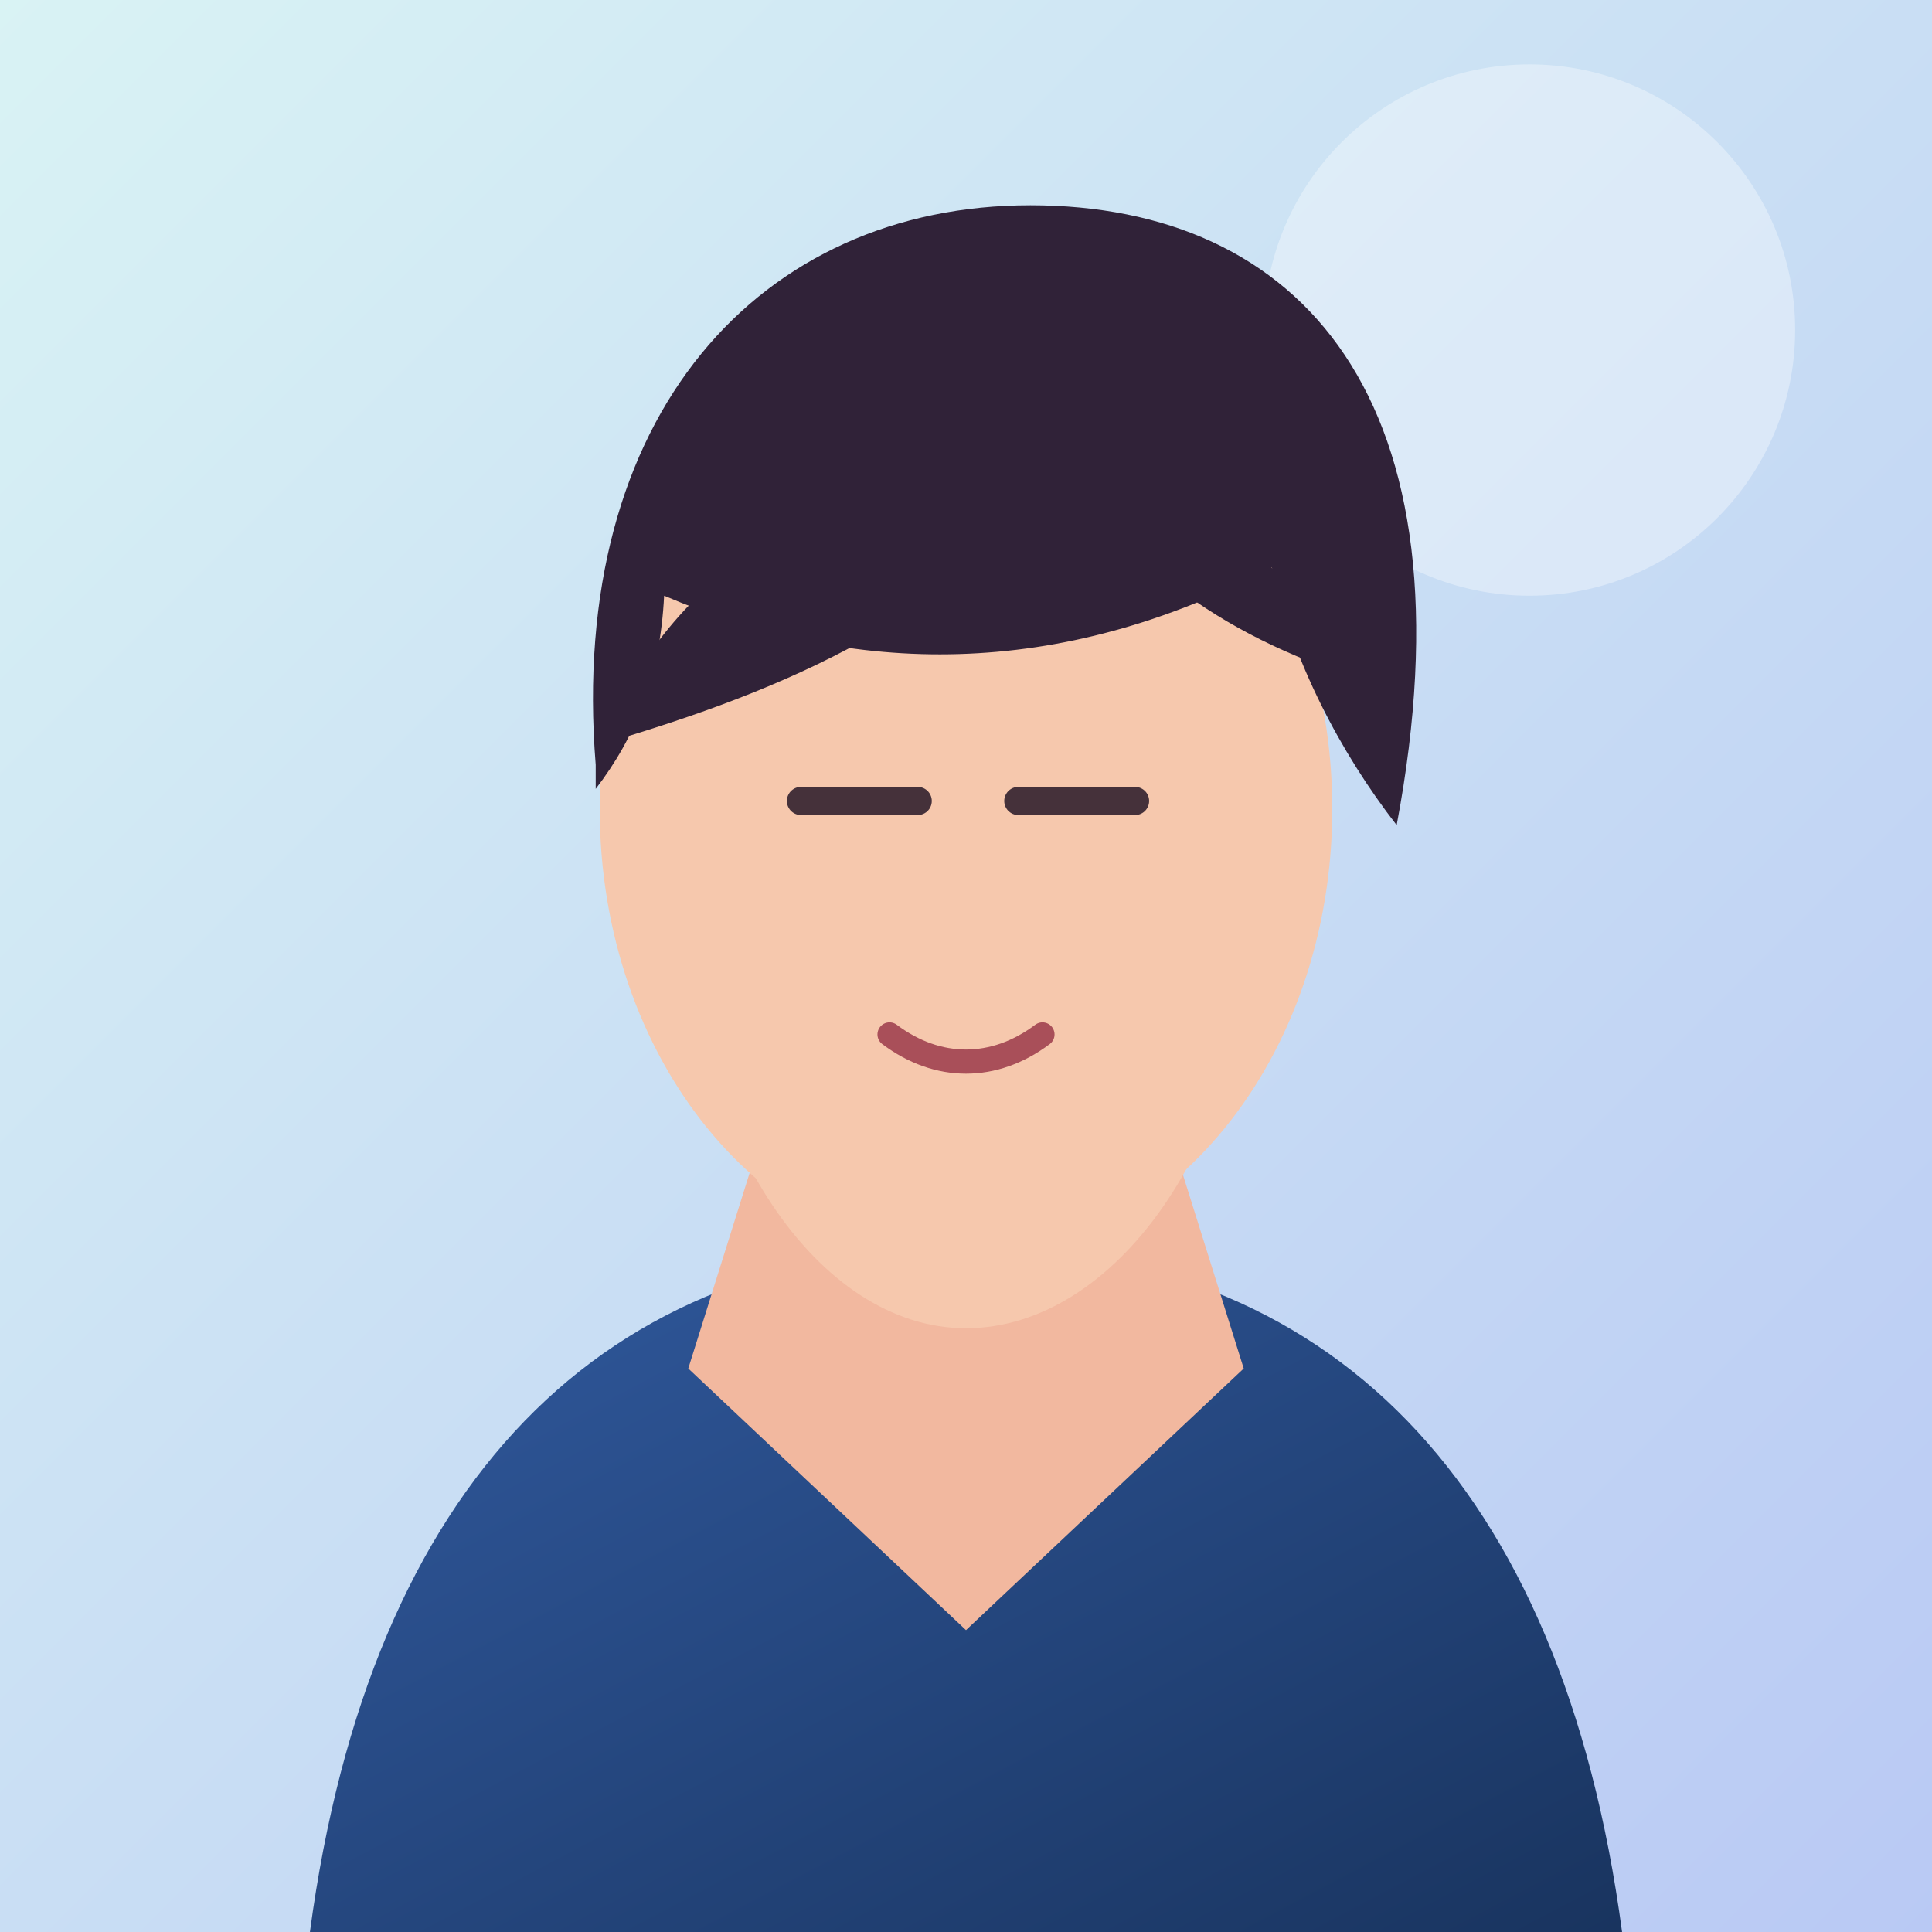
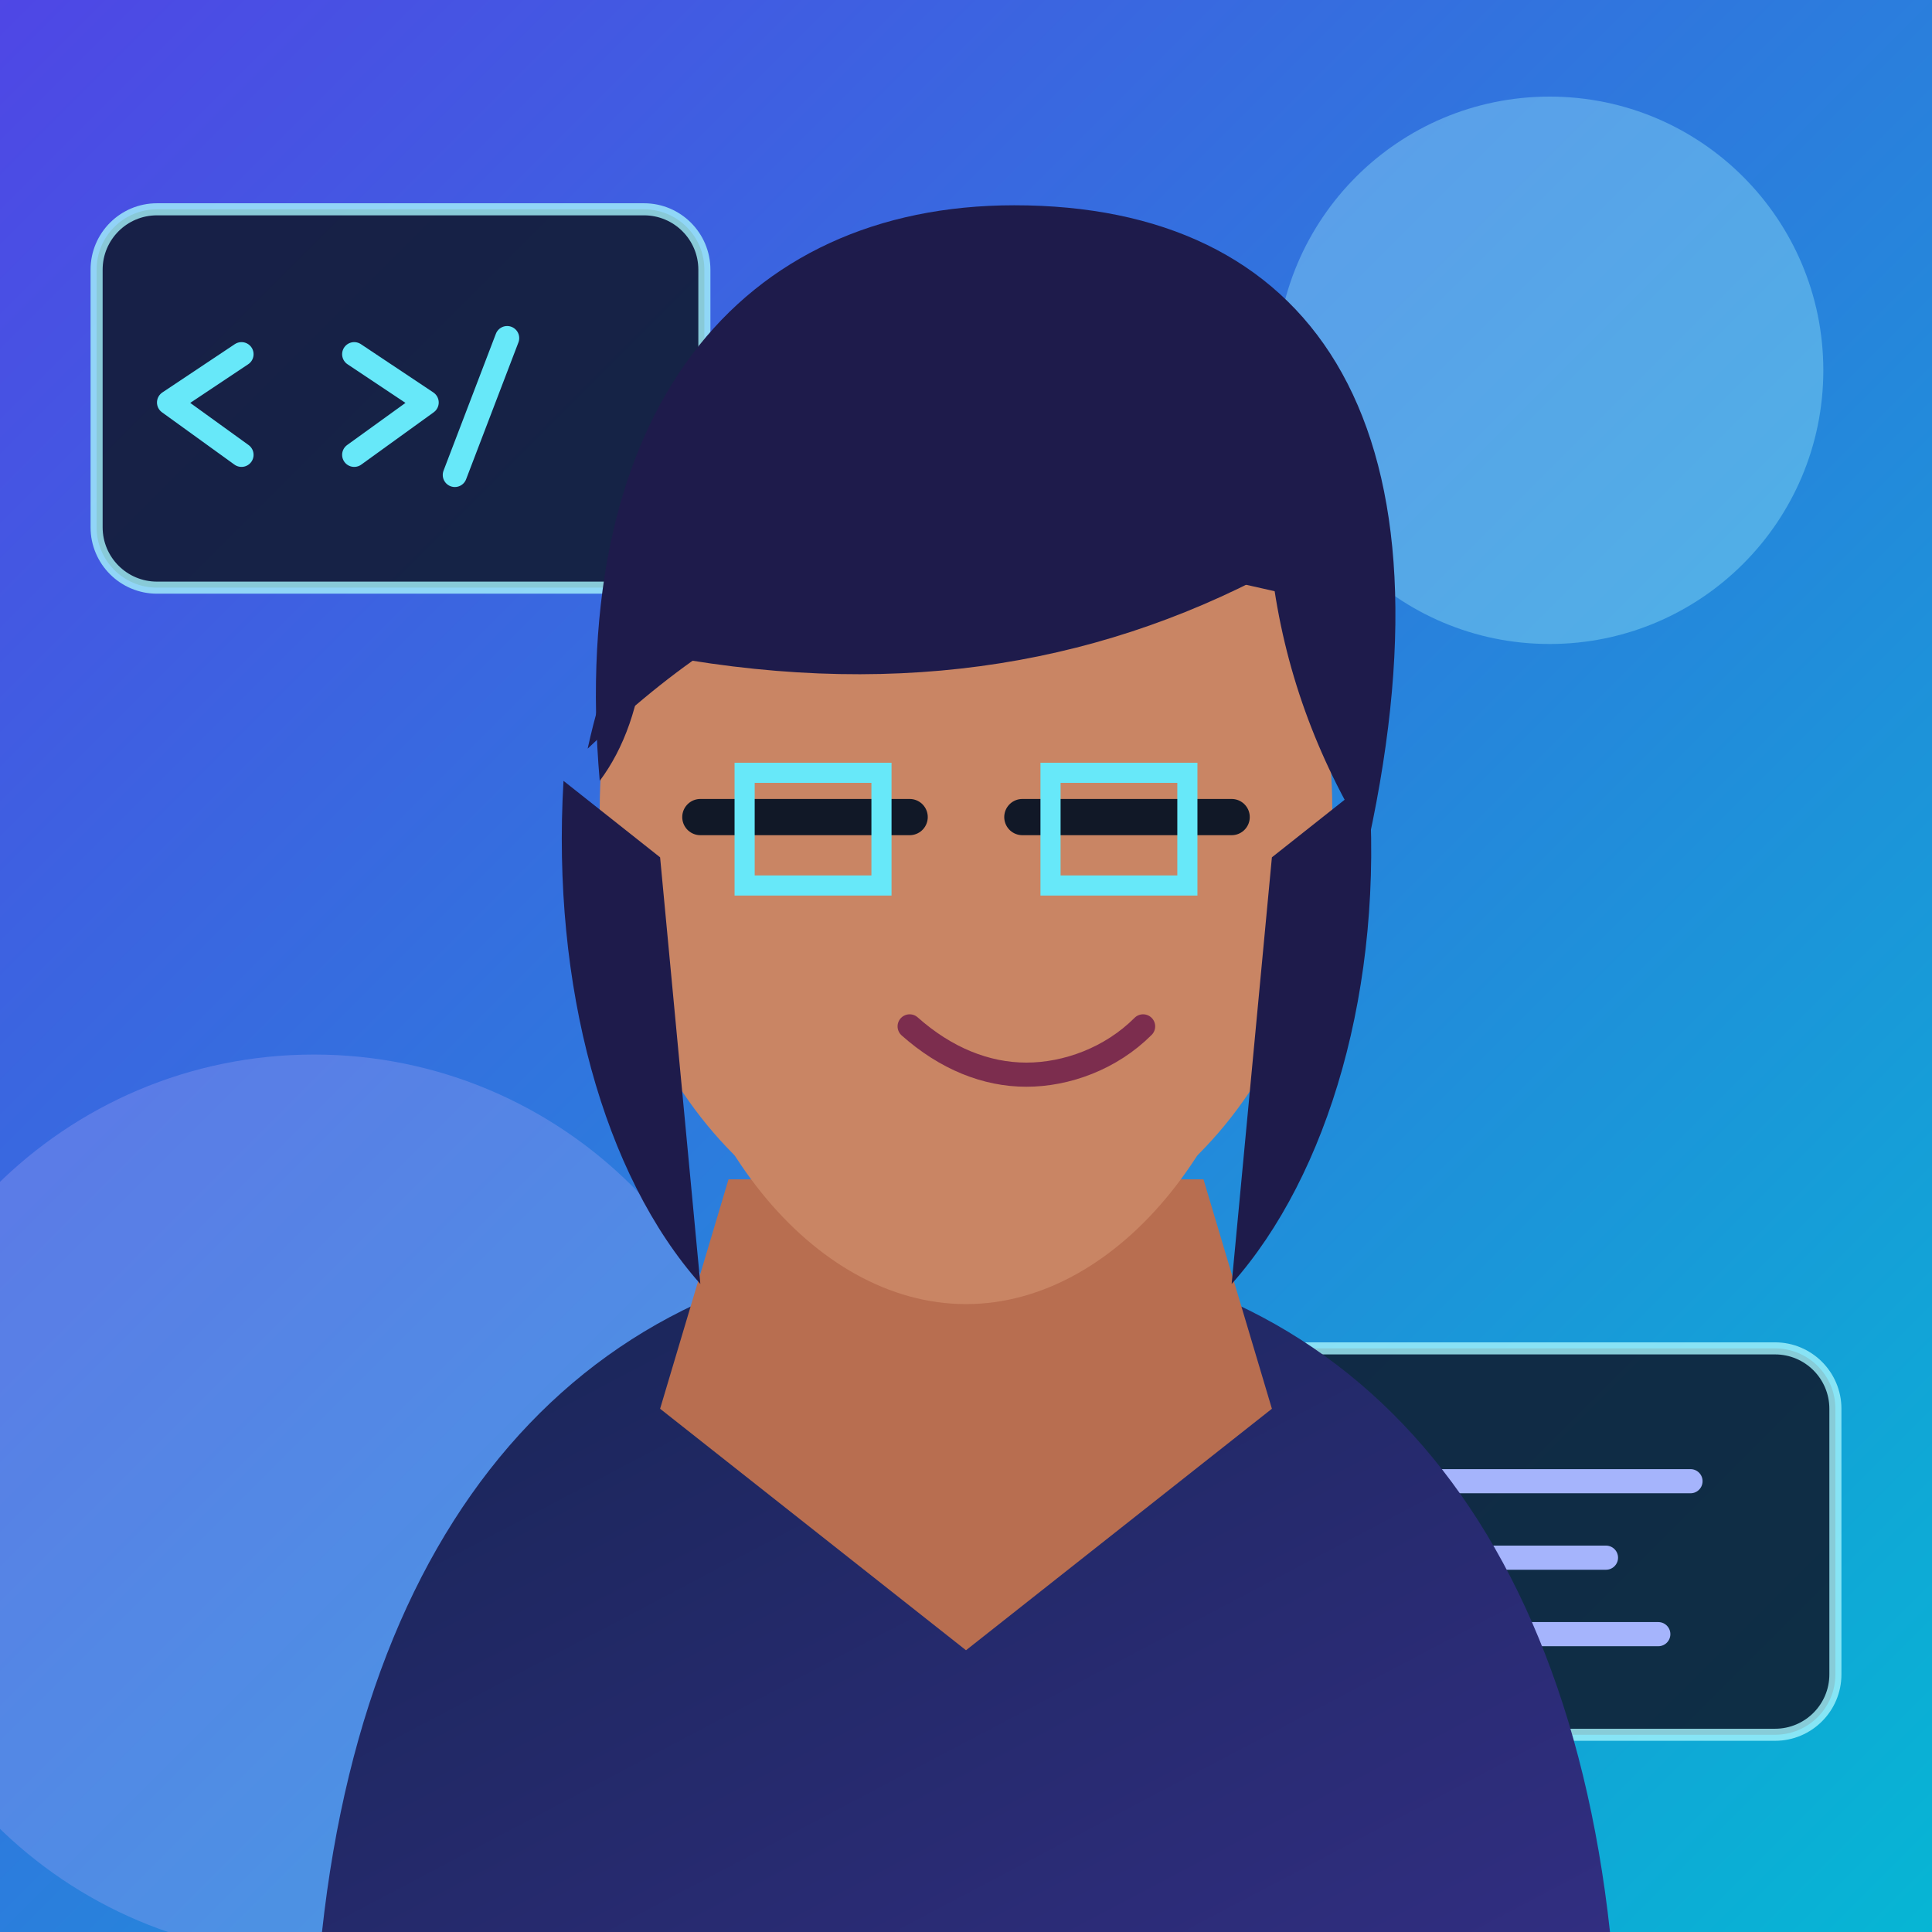
- <svg xmlns="http://www.w3.org/2000/svg" viewBox="0 0 480 480" role="img" aria-label="Retrato ilustrado de Valentina Ríos">
+ <svg xmlns="http://www.w3.org/2000/svg" viewBox="0 0 480 480" role="img" aria-label="Avatar de programador de Elmer Ferney Gordillo">
  <defs>
    <linearGradient id="bg" x2="1" y2="1">
-       <stop stop-color="#d9f3f4" />
-       <stop offset="1" stop-color="#b9c9f4" />
+       <stop stop-color="#4f46e5" />
+       <stop offset="1" stop-color="#06b6d4" />
    </linearGradient>
-     <linearGradient id="shirt" x2="1" y2="1">
-       <stop stop-color="#315a9f" />
-       <stop offset="1" stop-color="#19345f" />
+     <linearGradient id="hood" x2="1" y2="1">
+       <stop stop-color="#172554" />
+       <stop offset="1" stop-color="#312e81" />
    </linearGradient>
  </defs>
  <rect width="480" height="480" fill="url(#bg)" />
-   <circle cx="380" cy="82" r="66" fill="#fff" opacity=".35" />
-   <path d="M77 480c15-112 73-170 163-170s148 58 163 170" fill="url(#shirt)" />
-   <path d="M187 289h106l16 51-69 65-69-65z" fill="#f2b89f" />
-   <ellipse cx="240" cy="201" rx="91" ry="112" fill="#f6c8ad" />
-   <path d="M148 190c-7-87 41-139 108-139 67 0 111 48 91 154-14-18-26-41-31-64-53 28-104 27-151 7-1 20-7 35-17 48z" fill="#302238" />
-   <path d="M170 226c2 57 33 104 70 104s70-46 71-104c-17 15-42 23-70 23s-53-8-71-23z" fill="#f6c8ad" />
-   <path d="M199 199h29m25 0h29" stroke="#45313a" stroke-width="7" stroke-linecap="round" />
-   <path d="M221 257c12 9 26 9 38 0" fill="none" stroke="#a94f59" stroke-width="6" stroke-linecap="round" />
-   <path d="M149 185c19-45 54-64 102-66 35-1 69 17 91 51-38-11-62-30-77-54-28 37-68 55-116 69z" fill="#302238" />
+   <circle cx="385" cy="92" r="68" fill="#a5f3fc" opacity=".35" />
+   <circle cx="78" cy="374" r="112" fill="#c4b5fd" opacity=".25" />
+   <g fill="#0f172a" fill-opacity=".84" stroke="#a5f3fc" stroke-opacity=".8" stroke-width="3">
+     <rect x="24" y="52" width="151" height="94" rx="15" />
+     <rect x="298" y="335" width="158" height="96" rx="15" />
+   </g>
+   <path d="m60 88-18 12 18 13m28-25 18 12-18 13m38-29-13 34" fill="none" stroke="#67e8f9" stroke-width="6" stroke-linecap="round" stroke-linejoin="round" />
+   <path d="M329 368h91m-91 19h70m-70 19h83" stroke="#a5b4fc" stroke-width="6" stroke-linecap="round" />
+   <path d="M80 480c12-110 72-170 160-170s148 60 160 170" fill="url(#hood)" />
+   <path d="M181 293h118l17 57-76 60-76-60z" fill="#b86e50" />
+   <ellipse cx="240" cy="201" rx="91" ry="111" fill="#c98564" />
+   <path d="M149 194c-8-92 35-143 103-143 73 0 111 52 88 158-13-21-21-43-24-67-45 24-96 32-156 20-1 13-5 24-11 32z" fill="#1e1b4b" />
+   <path d="M163 228c5 54 39 96 77 96s72-42 77-96c-19 15-45 22-77 22s-58-7-77-22z" fill="#c98564" />
+   <path d="M174 203h52m28 0h52" stroke="#111827" stroke-width="9" stroke-linecap="round" />
+   <path d="M185 192h34v28h-34zm76 0h34v28h-34z" fill="none" stroke="#67e8f9" stroke-width="5" />
+   <path d="M226 255c9 8 19 12 29 12s21-4 29-12" fill="none" stroke="#7c2d4e" stroke-width="6" stroke-linecap="round" />
+   <path d="M146 186c14-64 56-91 110-91 43 0 74 21 87 58-48-11-90-23-127-11-28 9-49 24-70 44z" fill="#1e1b4b" />
+   <path d="M140 194c-3 51 10 98 34 125l-10-106zm200 0c4 51-10 98-34 125l10-106z" fill="#1e1b4b" />
</svg>
